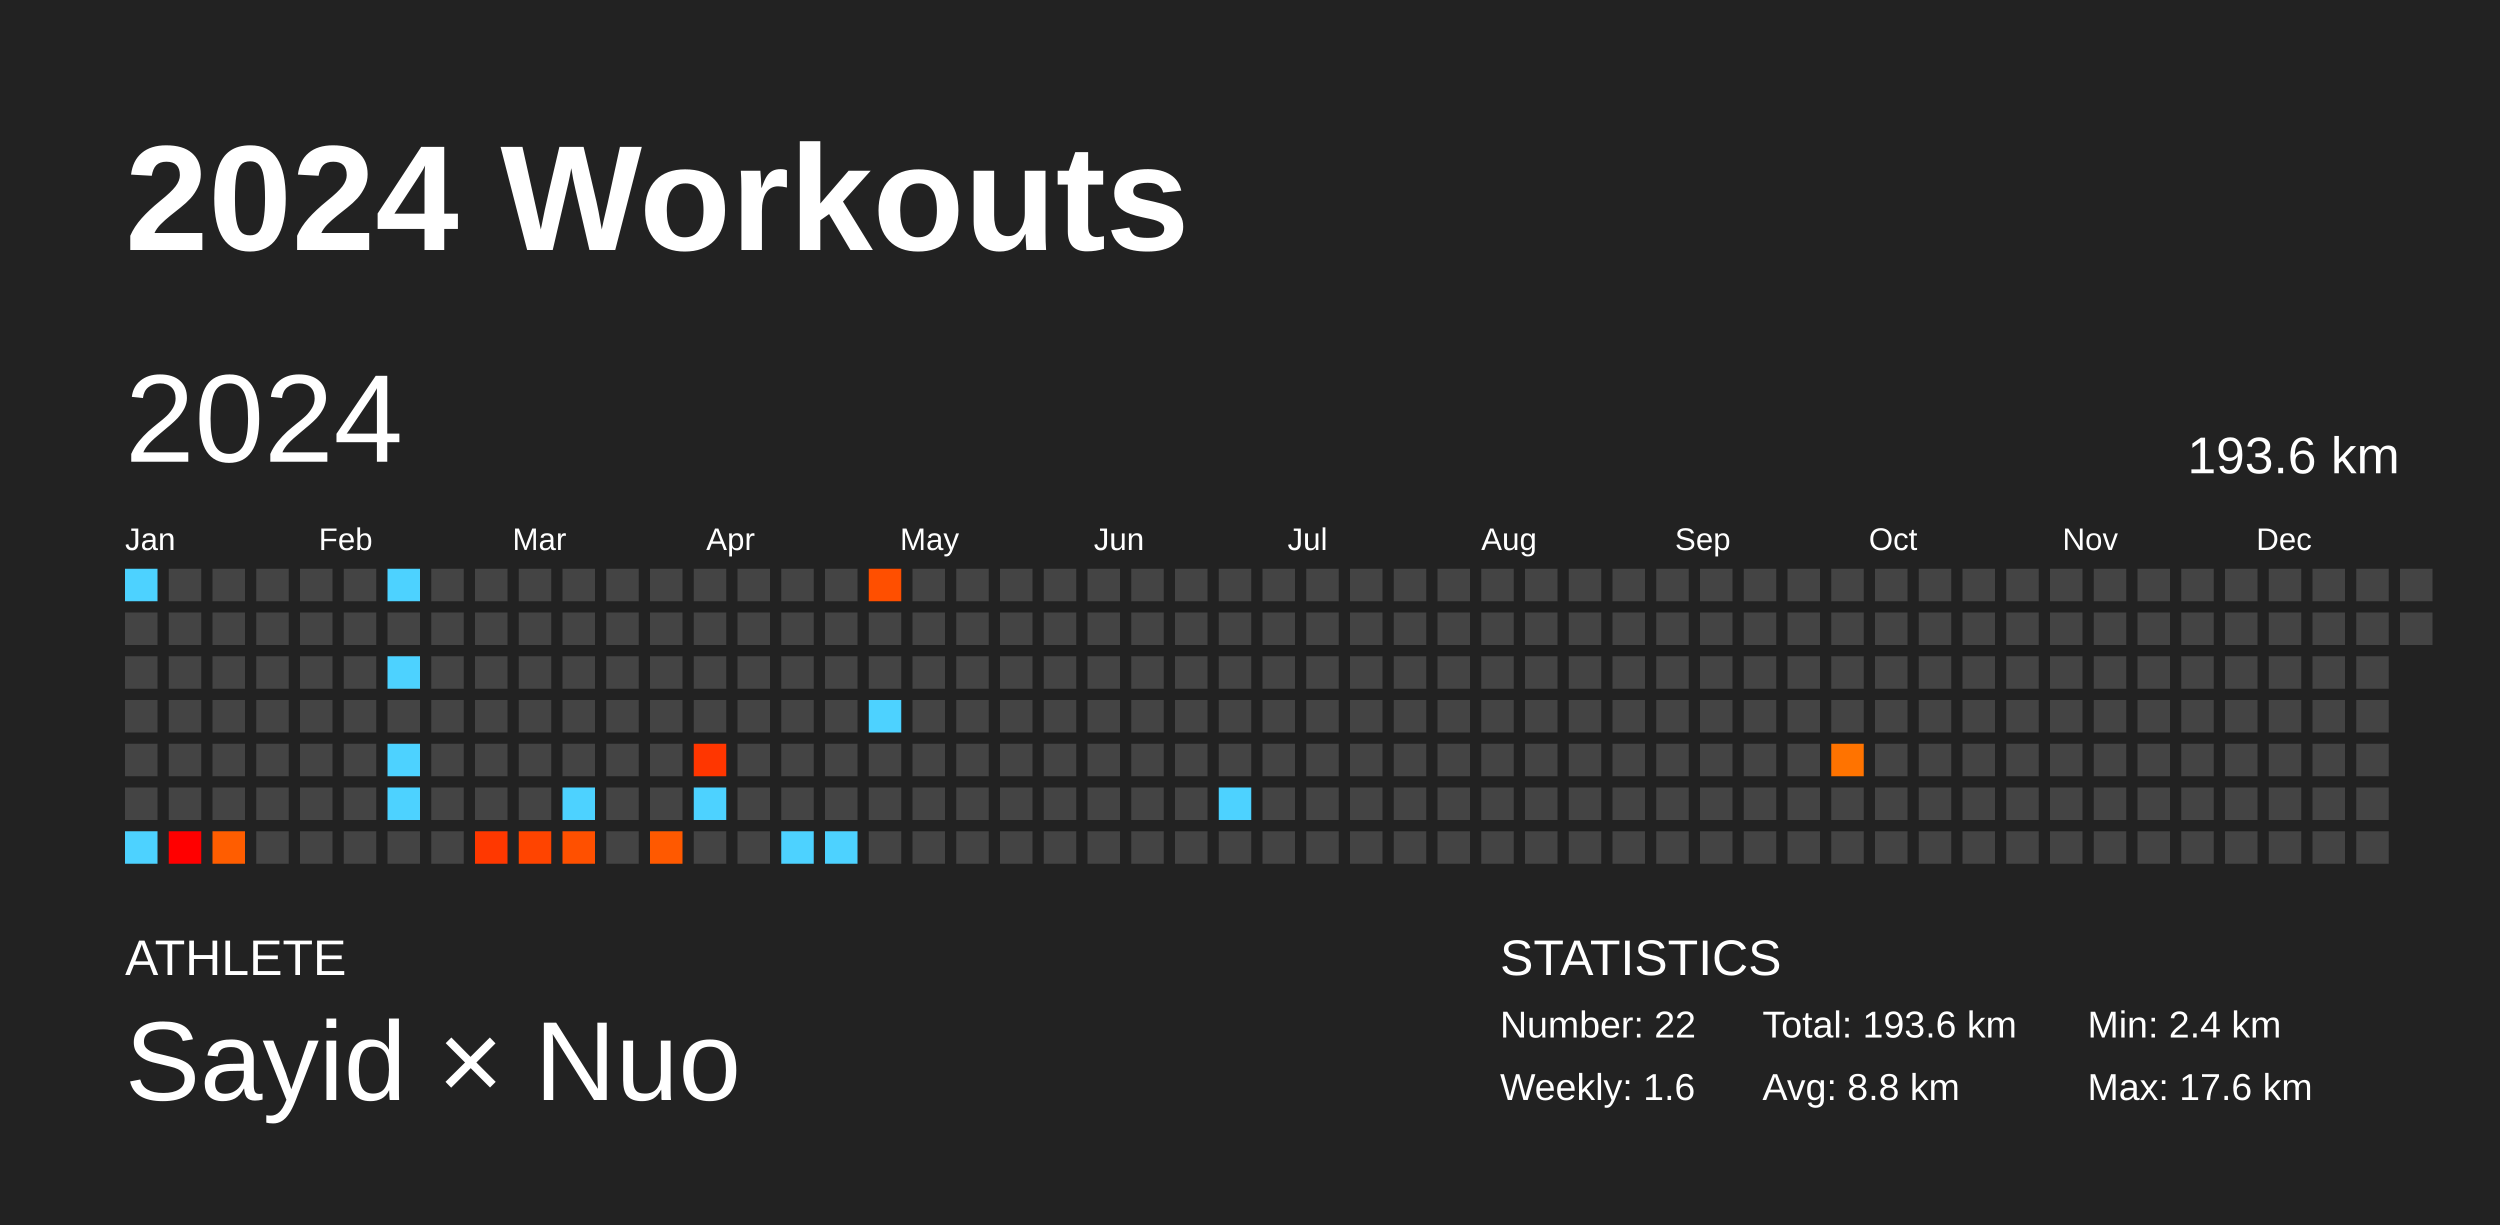
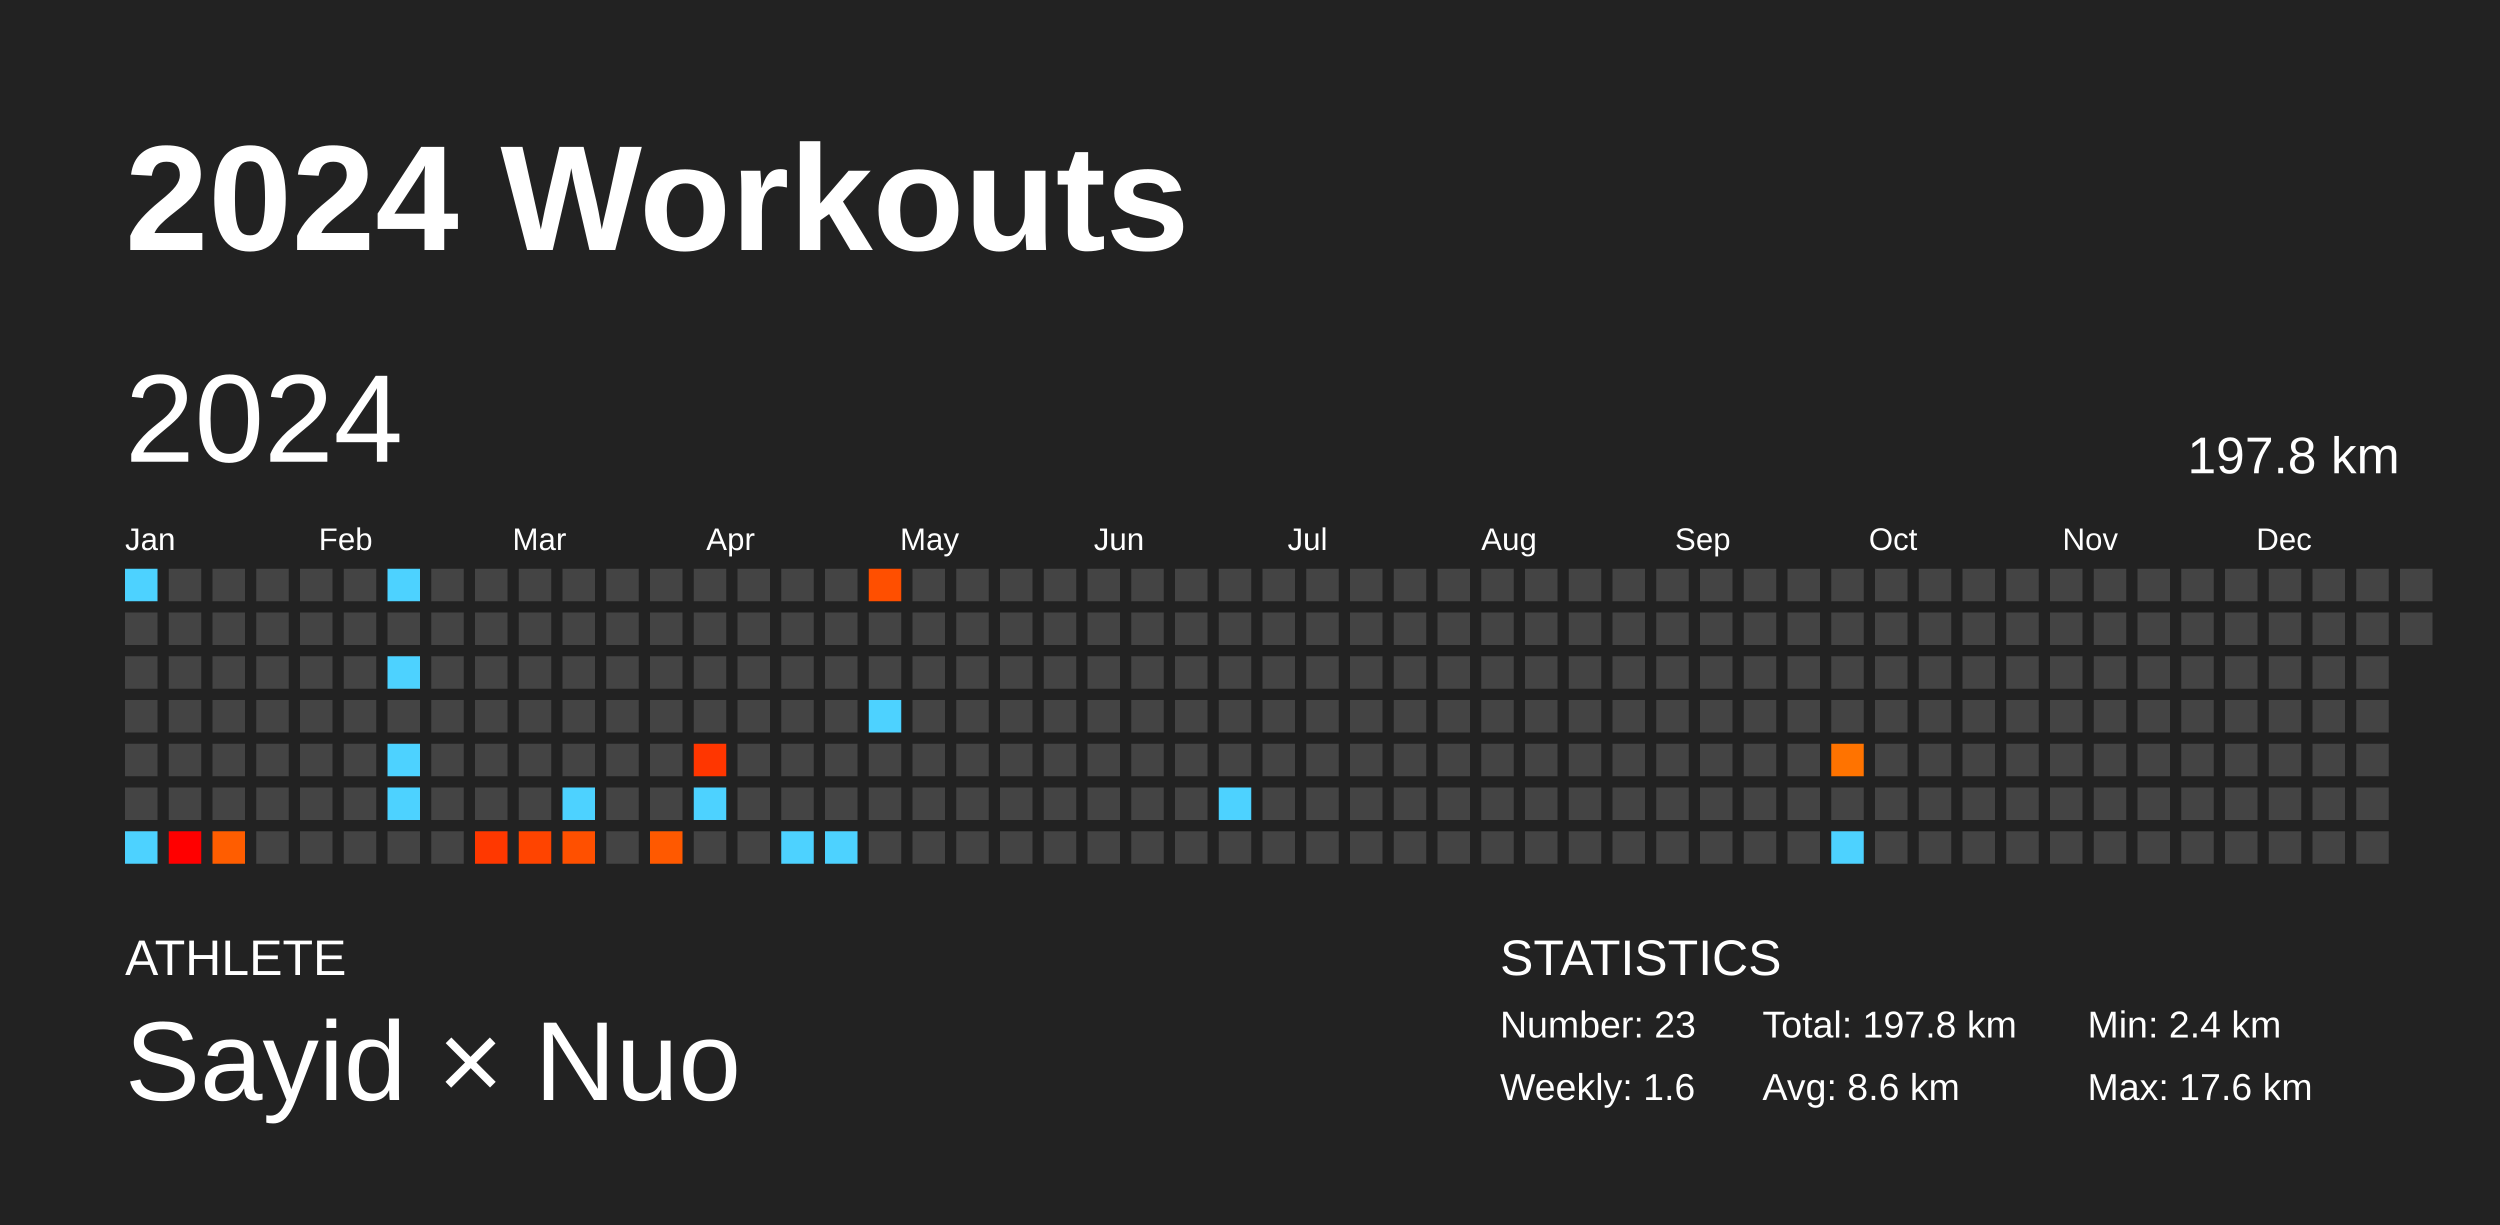
<svg xmlns="http://www.w3.org/2000/svg" baseProfile="full" height="98mm" version="1.1" viewBox="0,0,200,98" width="200mm">
  <defs />
  <rect fill="#222222" height="98" width="200" x="0" y="0" />
  <text fill="#FFFFFF" style="font-size:12px; font-family:Arial; font-weight:bold;" x="10" y="20">2024 Workouts</text>
  <text fill="#FFFFFF" style="font-size:4px; font-family:Arial" x="10" y="78">ATHLETE</text>
  <text fill="#FFFFFF" style="font-size:9px; font-family:Arial" x="10" y="88">Sayid × Nuo</text>
  <text fill="#FFFFFF" style="font-size:4px; font-family:Arial" x="120" y="78">STATISTICS</text>
-   <text fill="#FFFFFF" style="font-size:3px; font-family:Arial" x="120" y="83">Number: 22</text>
+   <text fill="#FFFFFF" style="font-size:3px; font-family:Arial" x="120" y="83">Number: 23</text>
  <text fill="#FFFFFF" style="font-size:3px; font-family:Arial" x="120" y="88">Weekly: 1.6</text>
-   <text fill="#FFFFFF" style="font-size:3px; font-family:Arial" x="141" y="83">Total: 193.6 km</text>
-   <text fill="#FFFFFF" style="font-size:3px; font-family:Arial" x="141" y="88">Avg: 8.8 km</text>
+   <text fill="#FFFFFF" style="font-size:3px; font-family:Arial" x="141" y="83">Total: 197.8 km</text>
+   <text fill="#FFFFFF" style="font-size:3px; font-family:Arial" x="141" y="88">Avg: 8.6 km</text>
  <text fill="#FFFFFF" style="font-size:3px; font-family:Arial" x="167" y="83">Min: 2.4 km</text>
  <text fill="#FFFFFF" style="font-size:3px; font-family:Arial" x="167" y="88">Max: 17.6 km</text>
  <text dominant-baseline="hanging" fill="#FFFFFF" style="font-size:10.0px; font-family:Arial;" x="10" y="30">2024</text>
-   <text dominant-baseline="hanging" fill="#FFFFFF" style="font-size:4.125px; font-family:Arial;" x="175" y="35">193.6 km</text>
+   <text dominant-baseline="hanging" fill="#FFFFFF" style="font-size:4.125px; font-family:Arial;" x="175" y="35">197.8 km</text>
  <text fill="#FFFFFF" style="font-size:2.5px; font-family:Arial" x="10.0" y="44">Jan</text>
  <text fill="#FFFFFF" style="font-size:2.5px; font-family:Arial" x="25.5" y="44">Feb</text>
  <text fill="#FFFFFF" style="font-size:2.5px; font-family:Arial" x="41.0" y="44">Mar</text>
  <text fill="#FFFFFF" style="font-size:2.5px; font-family:Arial" x="56.5" y="44">Apr</text>
  <text fill="#FFFFFF" style="font-size:2.5px; font-family:Arial" x="72.0" y="44">May</text>
  <text fill="#FFFFFF" style="font-size:2.5px; font-family:Arial" x="87.5" y="44">Jun</text>
  <text fill="#FFFFFF" style="font-size:2.5px; font-family:Arial" x="103.0" y="44">Jul</text>
  <text fill="#FFFFFF" style="font-size:2.5px; font-family:Arial" x="118.5" y="44">Aug</text>
  <text fill="#FFFFFF" style="font-size:2.5px; font-family:Arial" x="134.0" y="44">Sep</text>
  <text fill="#FFFFFF" style="font-size:2.5px; font-family:Arial" x="149.5" y="44">Oct</text>
  <text fill="#FFFFFF" style="font-size:2.5px; font-family:Arial" x="165.0" y="44">Nov</text>
  <text fill="#FFFFFF" style="font-size:2.5px; font-family:Arial" x="180.5" y="44">Dec</text>
  <rect fill="#4dd2ff" height="2.6" width="2.6" x="10.0" y="45.5" />
  <rect fill="#444444" height="2.6" width="2.6" x="10.0" y="49.0" />
  <rect fill="#444444" height="2.6" width="2.6" x="10.0" y="52.5" />
  <rect fill="#444444" height="2.6" width="2.6" x="10.0" y="56.0" />
  <rect fill="#444444" height="2.6" width="2.6" x="10.0" y="59.5" />
  <rect fill="#444444" height="2.6" width="2.6" x="10.0" y="63.0" />
  <rect fill="#4dd2ff" height="2.6" width="2.6" x="10.0" y="66.5" />
  <rect fill="#444444" height="2.6" width="2.6" x="13.5" y="45.5" />
  <rect fill="#444444" height="2.6" width="2.6" x="13.5" y="49.0" />
  <rect fill="#444444" height="2.6" width="2.6" x="13.5" y="52.5" />
  <rect fill="#444444" height="2.6" width="2.6" x="13.5" y="56.0" />
  <rect fill="#444444" height="2.6" width="2.6" x="13.5" y="59.5" />
  <rect fill="#444444" height="2.6" width="2.6" x="13.5" y="63.0" />
  <rect fill="#ff0000" height="2.6" width="2.6" x="13.5" y="66.5" />
  <rect fill="#444444" height="2.6" width="2.6" x="17.0" y="45.5" />
  <rect fill="#444444" height="2.6" width="2.6" x="17.0" y="49.0" />
  <rect fill="#444444" height="2.6" width="2.6" x="17.0" y="52.5" />
  <rect fill="#444444" height="2.6" width="2.6" x="17.0" y="56.0" />
  <rect fill="#444444" height="2.6" width="2.6" x="17.0" y="59.5" />
  <rect fill="#444444" height="2.6" width="2.6" x="17.0" y="63.0" />
  <rect fill="#ff5d00" height="2.6" width="2.6" x="17.0" y="66.5" />
  <rect fill="#444444" height="2.6" width="2.6" x="20.5" y="45.5" />
  <rect fill="#444444" height="2.6" width="2.6" x="20.5" y="49.0" />
  <rect fill="#444444" height="2.6" width="2.6" x="20.5" y="52.5" />
  <rect fill="#444444" height="2.6" width="2.6" x="20.5" y="56.0" />
  <rect fill="#444444" height="2.6" width="2.6" x="20.5" y="59.5" />
  <rect fill="#444444" height="2.6" width="2.6" x="20.5" y="63.0" />
  <rect fill="#444444" height="2.6" width="2.6" x="20.5" y="66.5" />
  <rect fill="#444444" height="2.6" width="2.6" x="24.0" y="45.5" />
  <rect fill="#444444" height="2.6" width="2.6" x="24.0" y="49.0" />
  <rect fill="#444444" height="2.6" width="2.6" x="24.0" y="52.5" />
  <rect fill="#444444" height="2.6" width="2.6" x="24.0" y="56.0" />
  <rect fill="#444444" height="2.6" width="2.6" x="24.0" y="59.5" />
  <rect fill="#444444" height="2.6" width="2.6" x="24.0" y="63.0" />
  <rect fill="#444444" height="2.6" width="2.6" x="24.0" y="66.5" />
  <rect fill="#444444" height="2.6" width="2.6" x="27.5" y="45.5" />
  <rect fill="#444444" height="2.6" width="2.6" x="27.5" y="49.0" />
  <rect fill="#444444" height="2.6" width="2.6" x="27.5" y="52.5" />
  <rect fill="#444444" height="2.6" width="2.6" x="27.5" y="56.0" />
  <rect fill="#444444" height="2.6" width="2.6" x="27.5" y="59.5" />
  <rect fill="#444444" height="2.6" width="2.6" x="27.5" y="63.0" />
  <rect fill="#444444" height="2.6" width="2.6" x="27.5" y="66.5" />
  <rect fill="#4dd2ff" height="2.6" width="2.6" x="31.0" y="45.5" />
  <rect fill="#444444" height="2.6" width="2.6" x="31.0" y="49.0" />
  <rect fill="#4dd2ff" height="2.6" width="2.6" x="31.0" y="52.5" />
  <rect fill="#444444" height="2.6" width="2.6" x="31.0" y="56.0" />
  <rect fill="#4dd2ff" height="2.6" width="2.6" x="31.0" y="59.5" />
  <rect fill="#4dd2ff" height="2.6" width="2.6" x="31.0" y="63.0" />
  <rect fill="#444444" height="2.6" width="2.6" x="31.0" y="66.5" />
  <rect fill="#444444" height="2.6" width="2.6" x="34.5" y="45.5" />
  <rect fill="#444444" height="2.6" width="2.6" x="34.5" y="49.0" />
  <rect fill="#444444" height="2.6" width="2.6" x="34.5" y="52.5" />
  <rect fill="#444444" height="2.6" width="2.6" x="34.5" y="56.0" />
  <rect fill="#444444" height="2.6" width="2.6" x="34.5" y="59.5" />
  <rect fill="#444444" height="2.6" width="2.6" x="34.5" y="63.0" />
  <rect fill="#444444" height="2.6" width="2.6" x="34.5" y="66.5" />
  <rect fill="#444444" height="2.6" width="2.6" x="38.0" y="45.5" />
  <rect fill="#444444" height="2.6" width="2.6" x="38.0" y="49.0" />
  <rect fill="#444444" height="2.6" width="2.6" x="38.0" y="52.5" />
  <rect fill="#444444" height="2.6" width="2.6" x="38.0" y="56.0" />
  <rect fill="#444444" height="2.6" width="2.6" x="38.0" y="59.5" />
  <rect fill="#444444" height="2.6" width="2.6" x="38.0" y="63.0" />
  <rect fill="#ff3800" height="2.6" width="2.6" x="38.0" y="66.5" />
  <rect fill="#444444" height="2.6" width="2.6" x="41.5" y="45.5" />
  <rect fill="#444444" height="2.6" width="2.6" x="41.5" y="49.0" />
  <rect fill="#444444" height="2.6" width="2.6" x="41.5" y="52.5" />
  <rect fill="#444444" height="2.6" width="2.6" x="41.5" y="56.0" />
  <rect fill="#444444" height="2.6" width="2.6" x="41.5" y="59.5" />
  <rect fill="#444444" height="2.6" width="2.6" x="41.5" y="63.0" />
  <rect fill="#ff4400" height="2.6" width="2.6" x="41.5" y="66.5" />
  <rect fill="#444444" height="2.6" width="2.6" x="45.0" y="45.5" />
  <rect fill="#444444" height="2.6" width="2.6" x="45.0" y="49.0" />
  <rect fill="#444444" height="2.6" width="2.6" x="45.0" y="52.5" />
  <rect fill="#444444" height="2.6" width="2.6" x="45.0" y="56.0" />
  <rect fill="#444444" height="2.6" width="2.6" x="45.0" y="59.5" />
  <rect fill="#4dd2ff" height="2.6" width="2.6" x="45.0" y="63.0" />
  <rect fill="#ff5000" height="2.6" width="2.6" x="45.0" y="66.5" />
  <rect fill="#444444" height="2.6" width="2.6" x="48.5" y="45.5" />
  <rect fill="#444444" height="2.6" width="2.6" x="48.5" y="49.0" />
  <rect fill="#444444" height="2.6" width="2.6" x="48.5" y="52.5" />
  <rect fill="#444444" height="2.6" width="2.6" x="48.5" y="56.0" />
  <rect fill="#444444" height="2.6" width="2.6" x="48.5" y="59.5" />
  <rect fill="#444444" height="2.6" width="2.6" x="48.5" y="63.0" />
  <rect fill="#444444" height="2.6" width="2.6" x="48.5" y="66.5" />
  <rect fill="#444444" height="2.6" width="2.6" x="52.0" y="45.5" />
  <rect fill="#444444" height="2.6" width="2.6" x="52.0" y="49.0" />
  <rect fill="#444444" height="2.6" width="2.6" x="52.0" y="52.5" />
  <rect fill="#444444" height="2.6" width="2.6" x="52.0" y="56.0" />
  <rect fill="#444444" height="2.6" width="2.6" x="52.0" y="59.5" />
  <rect fill="#444444" height="2.6" width="2.6" x="52.0" y="63.0" />
  <rect fill="#ff5900" height="2.6" width="2.6" x="52.0" y="66.5" />
  <rect fill="#444444" height="2.6" width="2.6" x="55.5" y="45.5" />
  <rect fill="#444444" height="2.6" width="2.6" x="55.5" y="49.0" />
  <rect fill="#444444" height="2.6" width="2.6" x="55.5" y="52.5" />
  <rect fill="#444444" height="2.6" width="2.6" x="55.5" y="56.0" />
  <rect fill="#ff3600" height="2.6" width="2.6" x="55.5" y="59.5" />
  <rect fill="#4dd2ff" height="2.6" width="2.6" x="55.5" y="63.0" />
  <rect fill="#444444" height="2.6" width="2.6" x="55.5" y="66.5" />
  <rect fill="#444444" height="2.6" width="2.6" x="59.0" y="45.5" />
  <rect fill="#444444" height="2.6" width="2.6" x="59.0" y="49.0" />
  <rect fill="#444444" height="2.6" width="2.6" x="59.0" y="52.5" />
  <rect fill="#444444" height="2.6" width="2.6" x="59.0" y="56.0" />
  <rect fill="#444444" height="2.6" width="2.6" x="59.0" y="59.5" />
  <rect fill="#444444" height="2.6" width="2.6" x="59.0" y="63.0" />
  <rect fill="#444444" height="2.6" width="2.6" x="59.0" y="66.5" />
  <rect fill="#444444" height="2.6" width="2.6" x="62.5" y="45.5" />
  <rect fill="#444444" height="2.6" width="2.6" x="62.5" y="49.0" />
  <rect fill="#444444" height="2.6" width="2.6" x="62.5" y="52.5" />
  <rect fill="#444444" height="2.6" width="2.6" x="62.5" y="56.0" />
  <rect fill="#444444" height="2.6" width="2.6" x="62.5" y="59.5" />
  <rect fill="#444444" height="2.6" width="2.6" x="62.5" y="63.0" />
  <rect fill="#4dd2ff" height="2.6" width="2.6" x="62.5" y="66.5" />
  <rect fill="#444444" height="2.6" width="2.6" x="66.0" y="45.5" />
  <rect fill="#444444" height="2.6" width="2.6" x="66.0" y="49.0" />
  <rect fill="#444444" height="2.6" width="2.6" x="66.0" y="52.5" />
  <rect fill="#444444" height="2.6" width="2.6" x="66.0" y="56.0" />
  <rect fill="#444444" height="2.6" width="2.6" x="66.0" y="59.5" />
  <rect fill="#444444" height="2.6" width="2.6" x="66.0" y="63.0" />
  <rect fill="#4dd2ff" height="2.6" width="2.6" x="66.0" y="66.5" />
  <rect fill="#ff4f00" height="2.6" width="2.6" x="69.5" y="45.5" />
  <rect fill="#444444" height="2.6" width="2.6" x="69.5" y="49.0" />
  <rect fill="#444444" height="2.6" width="2.6" x="69.5" y="52.5" />
  <rect fill="#4dd2ff" height="2.6" width="2.6" x="69.5" y="56.0" />
  <rect fill="#444444" height="2.6" width="2.6" x="69.5" y="59.5" />
  <rect fill="#444444" height="2.6" width="2.6" x="69.5" y="63.0" />
  <rect fill="#444444" height="2.6" width="2.6" x="69.5" y="66.5" />
  <rect fill="#444444" height="2.6" width="2.6" x="73.0" y="45.5" />
  <rect fill="#444444" height="2.6" width="2.6" x="73.0" y="49.0" />
  <rect fill="#444444" height="2.6" width="2.6" x="73.0" y="52.5" />
  <rect fill="#444444" height="2.6" width="2.6" x="73.0" y="56.0" />
  <rect fill="#444444" height="2.6" width="2.6" x="73.0" y="59.5" />
  <rect fill="#444444" height="2.6" width="2.6" x="73.0" y="63.0" />
  <rect fill="#444444" height="2.6" width="2.6" x="73.0" y="66.5" />
  <rect fill="#444444" height="2.6" width="2.6" x="76.5" y="45.5" />
  <rect fill="#444444" height="2.6" width="2.6" x="76.5" y="49.0" />
  <rect fill="#444444" height="2.6" width="2.6" x="76.5" y="52.5" />
  <rect fill="#444444" height="2.6" width="2.6" x="76.5" y="56.0" />
  <rect fill="#444444" height="2.6" width="2.6" x="76.5" y="59.5" />
  <rect fill="#444444" height="2.6" width="2.6" x="76.5" y="63.0" />
  <rect fill="#444444" height="2.6" width="2.6" x="76.5" y="66.5" />
  <rect fill="#444444" height="2.6" width="2.6" x="80.0" y="45.5" />
  <rect fill="#444444" height="2.6" width="2.6" x="80.0" y="49.0" />
  <rect fill="#444444" height="2.6" width="2.6" x="80.0" y="52.5" />
  <rect fill="#444444" height="2.6" width="2.6" x="80.0" y="56.0" />
  <rect fill="#444444" height="2.6" width="2.6" x="80.0" y="59.5" />
  <rect fill="#444444" height="2.6" width="2.6" x="80.0" y="63.0" />
  <rect fill="#444444" height="2.6" width="2.6" x="80.0" y="66.5" />
  <rect fill="#444444" height="2.6" width="2.6" x="83.5" y="45.5" />
  <rect fill="#444444" height="2.6" width="2.6" x="83.5" y="49.0" />
  <rect fill="#444444" height="2.6" width="2.6" x="83.5" y="52.5" />
  <rect fill="#444444" height="2.6" width="2.6" x="83.5" y="56.0" />
  <rect fill="#444444" height="2.6" width="2.6" x="83.5" y="59.5" />
  <rect fill="#444444" height="2.6" width="2.6" x="83.5" y="63.0" />
  <rect fill="#444444" height="2.6" width="2.6" x="83.5" y="66.5" />
  <rect fill="#444444" height="2.6" width="2.6" x="87.0" y="45.5" />
  <rect fill="#444444" height="2.6" width="2.6" x="87.0" y="49.0" />
  <rect fill="#444444" height="2.6" width="2.6" x="87.0" y="52.5" />
  <rect fill="#444444" height="2.6" width="2.6" x="87.0" y="56.0" />
  <rect fill="#444444" height="2.6" width="2.6" x="87.0" y="59.5" />
  <rect fill="#444444" height="2.6" width="2.6" x="87.0" y="63.0" />
  <rect fill="#444444" height="2.6" width="2.6" x="87.0" y="66.5" />
  <rect fill="#444444" height="2.6" width="2.6" x="90.5" y="45.5" />
  <rect fill="#444444" height="2.6" width="2.6" x="90.5" y="49.0" />
  <rect fill="#444444" height="2.6" width="2.6" x="90.5" y="52.5" />
  <rect fill="#444444" height="2.6" width="2.6" x="90.5" y="56.0" />
  <rect fill="#444444" height="2.6" width="2.6" x="90.5" y="59.5" />
  <rect fill="#444444" height="2.6" width="2.6" x="90.5" y="63.0" />
  <rect fill="#444444" height="2.6" width="2.6" x="90.5" y="66.5" />
  <rect fill="#444444" height="2.6" width="2.6" x="94.0" y="45.5" />
  <rect fill="#444444" height="2.6" width="2.6" x="94.0" y="49.0" />
  <rect fill="#444444" height="2.6" width="2.6" x="94.0" y="52.5" />
  <rect fill="#444444" height="2.6" width="2.6" x="94.0" y="56.0" />
  <rect fill="#444444" height="2.6" width="2.6" x="94.0" y="59.5" />
  <rect fill="#444444" height="2.6" width="2.6" x="94.0" y="63.0" />
  <rect fill="#444444" height="2.6" width="2.6" x="94.0" y="66.5" />
  <rect fill="#444444" height="2.6" width="2.6" x="97.5" y="45.5" />
  <rect fill="#444444" height="2.6" width="2.6" x="97.5" y="49.0" />
  <rect fill="#444444" height="2.6" width="2.6" x="97.5" y="52.5" />
  <rect fill="#444444" height="2.6" width="2.6" x="97.5" y="56.0" />
  <rect fill="#444444" height="2.6" width="2.6" x="97.5" y="59.5" />
  <rect fill="#4dd2ff" height="2.6" width="2.6" x="97.5" y="63.0" />
  <rect fill="#444444" height="2.6" width="2.6" x="97.5" y="66.5" />
  <rect fill="#444444" height="2.6" width="2.6" x="101.0" y="45.5" />
  <rect fill="#444444" height="2.6" width="2.6" x="101.0" y="49.0" />
  <rect fill="#444444" height="2.6" width="2.6" x="101.0" y="52.5" />
  <rect fill="#444444" height="2.6" width="2.6" x="101.0" y="56.0" />
  <rect fill="#444444" height="2.6" width="2.6" x="101.0" y="59.5" />
  <rect fill="#444444" height="2.6" width="2.6" x="101.0" y="63.0" />
  <rect fill="#444444" height="2.6" width="2.6" x="101.0" y="66.5" />
  <rect fill="#444444" height="2.6" width="2.6" x="104.5" y="45.5" />
  <rect fill="#444444" height="2.6" width="2.6" x="104.5" y="49.0" />
  <rect fill="#444444" height="2.6" width="2.6" x="104.5" y="52.5" />
  <rect fill="#444444" height="2.6" width="2.6" x="104.5" y="56.0" />
  <rect fill="#444444" height="2.6" width="2.6" x="104.5" y="59.5" />
  <rect fill="#444444" height="2.6" width="2.6" x="104.5" y="63.0" />
  <rect fill="#444444" height="2.6" width="2.6" x="104.5" y="66.5" />
  <rect fill="#444444" height="2.6" width="2.6" x="108.0" y="45.5" />
  <rect fill="#444444" height="2.6" width="2.6" x="108.0" y="49.0" />
  <rect fill="#444444" height="2.6" width="2.6" x="108.0" y="52.5" />
  <rect fill="#444444" height="2.6" width="2.6" x="108.0" y="56.0" />
  <rect fill="#444444" height="2.6" width="2.6" x="108.0" y="59.5" />
  <rect fill="#444444" height="2.6" width="2.6" x="108.0" y="63.0" />
  <rect fill="#444444" height="2.6" width="2.6" x="108.0" y="66.5" />
  <rect fill="#444444" height="2.6" width="2.6" x="111.5" y="45.5" />
  <rect fill="#444444" height="2.6" width="2.6" x="111.5" y="49.0" />
  <rect fill="#444444" height="2.6" width="2.6" x="111.5" y="52.5" />
  <rect fill="#444444" height="2.6" width="2.6" x="111.5" y="56.0" />
  <rect fill="#444444" height="2.6" width="2.6" x="111.5" y="59.5" />
  <rect fill="#444444" height="2.6" width="2.6" x="111.5" y="63.0" />
  <rect fill="#444444" height="2.6" width="2.6" x="111.5" y="66.5" />
  <rect fill="#444444" height="2.6" width="2.6" x="115.0" y="45.5" />
  <rect fill="#444444" height="2.6" width="2.6" x="115.0" y="49.0" />
  <rect fill="#444444" height="2.6" width="2.6" x="115.0" y="52.5" />
  <rect fill="#444444" height="2.6" width="2.6" x="115.0" y="56.0" />
  <rect fill="#444444" height="2.6" width="2.6" x="115.0" y="59.5" />
  <rect fill="#444444" height="2.6" width="2.6" x="115.0" y="63.0" />
  <rect fill="#444444" height="2.6" width="2.6" x="115.0" y="66.5" />
  <rect fill="#444444" height="2.6" width="2.6" x="118.5" y="45.5" />
  <rect fill="#444444" height="2.6" width="2.6" x="118.5" y="49.0" />
  <rect fill="#444444" height="2.6" width="2.6" x="118.5" y="52.5" />
  <rect fill="#444444" height="2.6" width="2.6" x="118.5" y="56.0" />
  <rect fill="#444444" height="2.6" width="2.6" x="118.5" y="59.5" />
  <rect fill="#444444" height="2.6" width="2.6" x="118.5" y="63.0" />
  <rect fill="#444444" height="2.6" width="2.6" x="118.5" y="66.5" />
  <rect fill="#444444" height="2.6" width="2.6" x="122.0" y="45.5" />
  <rect fill="#444444" height="2.6" width="2.6" x="122.0" y="49.0" />
  <rect fill="#444444" height="2.6" width="2.6" x="122.0" y="52.5" />
  <rect fill="#444444" height="2.6" width="2.6" x="122.0" y="56.0" />
  <rect fill="#444444" height="2.6" width="2.6" x="122.0" y="59.5" />
  <rect fill="#444444" height="2.6" width="2.6" x="122.0" y="63.0" />
  <rect fill="#444444" height="2.6" width="2.6" x="122.0" y="66.5" />
  <rect fill="#444444" height="2.6" width="2.6" x="125.5" y="45.5" />
  <rect fill="#444444" height="2.6" width="2.6" x="125.5" y="49.0" />
  <rect fill="#444444" height="2.6" width="2.6" x="125.5" y="52.5" />
  <rect fill="#444444" height="2.6" width="2.6" x="125.5" y="56.0" />
  <rect fill="#444444" height="2.6" width="2.6" x="125.5" y="59.5" />
  <rect fill="#444444" height="2.6" width="2.6" x="125.5" y="63.0" />
  <rect fill="#444444" height="2.6" width="2.6" x="125.5" y="66.5" />
  <rect fill="#444444" height="2.6" width="2.6" x="129.0" y="45.5" />
  <rect fill="#444444" height="2.6" width="2.6" x="129.0" y="49.0" />
  <rect fill="#444444" height="2.6" width="2.6" x="129.0" y="52.5" />
  <rect fill="#444444" height="2.6" width="2.6" x="129.0" y="56.0" />
  <rect fill="#444444" height="2.6" width="2.6" x="129.0" y="59.5" />
  <rect fill="#444444" height="2.6" width="2.6" x="129.0" y="63.0" />
  <rect fill="#444444" height="2.6" width="2.6" x="129.0" y="66.5" />
  <rect fill="#444444" height="2.6" width="2.6" x="132.5" y="45.5" />
  <rect fill="#444444" height="2.6" width="2.6" x="132.5" y="49.0" />
  <rect fill="#444444" height="2.6" width="2.6" x="132.5" y="52.5" />
  <rect fill="#444444" height="2.6" width="2.6" x="132.5" y="56.0" />
  <rect fill="#444444" height="2.6" width="2.6" x="132.5" y="59.5" />
  <rect fill="#444444" height="2.6" width="2.6" x="132.5" y="63.0" />
  <rect fill="#444444" height="2.6" width="2.6" x="132.5" y="66.5" />
  <rect fill="#444444" height="2.6" width="2.6" x="136.0" y="45.5" />
  <rect fill="#444444" height="2.6" width="2.6" x="136.0" y="49.0" />
  <rect fill="#444444" height="2.6" width="2.6" x="136.0" y="52.5" />
  <rect fill="#444444" height="2.6" width="2.6" x="136.0" y="56.0" />
  <rect fill="#444444" height="2.6" width="2.6" x="136.0" y="59.5" />
  <rect fill="#444444" height="2.6" width="2.6" x="136.0" y="63.0" />
  <rect fill="#444444" height="2.6" width="2.6" x="136.0" y="66.5" />
  <rect fill="#444444" height="2.6" width="2.6" x="139.5" y="45.5" />
  <rect fill="#444444" height="2.6" width="2.6" x="139.5" y="49.0" />
  <rect fill="#444444" height="2.6" width="2.6" x="139.5" y="52.5" />
  <rect fill="#444444" height="2.6" width="2.6" x="139.5" y="56.0" />
  <rect fill="#444444" height="2.6" width="2.6" x="139.5" y="59.5" />
  <rect fill="#444444" height="2.6" width="2.6" x="139.5" y="63.0" />
  <rect fill="#444444" height="2.6" width="2.6" x="139.5" y="66.5" />
  <rect fill="#444444" height="2.6" width="2.6" x="143.0" y="45.5" />
  <rect fill="#444444" height="2.6" width="2.6" x="143.0" y="49.0" />
  <rect fill="#444444" height="2.6" width="2.6" x="143.0" y="52.5" />
  <rect fill="#444444" height="2.6" width="2.6" x="143.0" y="56.0" />
  <rect fill="#444444" height="2.6" width="2.6" x="143.0" y="59.5" />
  <rect fill="#444444" height="2.6" width="2.6" x="143.0" y="63.0" />
  <rect fill="#444444" height="2.6" width="2.6" x="143.0" y="66.5" />
  <rect fill="#444444" height="2.6" width="2.6" x="146.5" y="45.5" />
  <rect fill="#444444" height="2.6" width="2.6" x="146.5" y="49.0" />
  <rect fill="#444444" height="2.6" width="2.6" x="146.5" y="52.5" />
  <rect fill="#444444" height="2.6" width="2.6" x="146.5" y="56.0" />
  <rect fill="#ff7300" height="2.6" width="2.6" x="146.5" y="59.5" />
  <rect fill="#444444" height="2.6" width="2.6" x="146.5" y="63.0" />
-   <rect fill="#444444" height="2.6" width="2.6" x="146.5" y="66.5" />
+   <rect fill="#4dd2ff" height="2.6" width="2.6" x="146.5" y="66.5" />
  <rect fill="#444444" height="2.6" width="2.6" x="150.0" y="45.5" />
  <rect fill="#444444" height="2.6" width="2.6" x="150.0" y="49.0" />
  <rect fill="#444444" height="2.6" width="2.6" x="150.0" y="52.5" />
  <rect fill="#444444" height="2.6" width="2.6" x="150.0" y="56.0" />
  <rect fill="#444444" height="2.6" width="2.6" x="150.0" y="59.5" />
  <rect fill="#444444" height="2.6" width="2.6" x="150.0" y="63.0" />
  <rect fill="#444444" height="2.6" width="2.6" x="150.0" y="66.5" />
  <rect fill="#444444" height="2.6" width="2.6" x="153.5" y="45.5" />
  <rect fill="#444444" height="2.6" width="2.6" x="153.5" y="49.0" />
  <rect fill="#444444" height="2.6" width="2.6" x="153.5" y="52.5" />
  <rect fill="#444444" height="2.6" width="2.6" x="153.5" y="56.0" />
  <rect fill="#444444" height="2.6" width="2.6" x="153.5" y="59.5" />
  <rect fill="#444444" height="2.6" width="2.6" x="153.5" y="63.0" />
  <rect fill="#444444" height="2.6" width="2.6" x="153.5" y="66.5" />
  <rect fill="#444444" height="2.6" width="2.6" x="157.0" y="45.5" />
  <rect fill="#444444" height="2.6" width="2.6" x="157.0" y="49.0" />
  <rect fill="#444444" height="2.6" width="2.6" x="157.0" y="52.5" />
  <rect fill="#444444" height="2.6" width="2.6" x="157.0" y="56.0" />
  <rect fill="#444444" height="2.6" width="2.6" x="157.0" y="59.5" />
  <rect fill="#444444" height="2.6" width="2.6" x="157.0" y="63.0" />
  <rect fill="#444444" height="2.6" width="2.6" x="157.0" y="66.5" />
  <rect fill="#444444" height="2.6" width="2.6" x="160.5" y="45.5" />
  <rect fill="#444444" height="2.6" width="2.6" x="160.5" y="49.0" />
  <rect fill="#444444" height="2.6" width="2.6" x="160.5" y="52.5" />
  <rect fill="#444444" height="2.6" width="2.6" x="160.5" y="56.0" />
  <rect fill="#444444" height="2.6" width="2.6" x="160.5" y="59.5" />
  <rect fill="#444444" height="2.6" width="2.6" x="160.5" y="63.0" />
  <rect fill="#444444" height="2.6" width="2.6" x="160.5" y="66.5" />
  <rect fill="#444444" height="2.6" width="2.6" x="164.0" y="45.5" />
  <rect fill="#444444" height="2.6" width="2.6" x="164.0" y="49.0" />
  <rect fill="#444444" height="2.6" width="2.6" x="164.0" y="52.5" />
  <rect fill="#444444" height="2.6" width="2.6" x="164.0" y="56.0" />
  <rect fill="#444444" height="2.6" width="2.6" x="164.0" y="59.5" />
  <rect fill="#444444" height="2.6" width="2.6" x="164.0" y="63.0" />
  <rect fill="#444444" height="2.6" width="2.6" x="164.0" y="66.5" />
  <rect fill="#444444" height="2.6" width="2.6" x="167.5" y="45.5" />
  <rect fill="#444444" height="2.6" width="2.6" x="167.5" y="49.0" />
  <rect fill="#444444" height="2.6" width="2.6" x="167.5" y="52.5" />
  <rect fill="#444444" height="2.6" width="2.6" x="167.5" y="56.0" />
  <rect fill="#444444" height="2.6" width="2.6" x="167.5" y="59.5" />
  <rect fill="#444444" height="2.6" width="2.6" x="167.5" y="63.0" />
  <rect fill="#444444" height="2.6" width="2.6" x="167.5" y="66.5" />
  <rect fill="#444444" height="2.6" width="2.6" x="171.0" y="45.5" />
  <rect fill="#444444" height="2.6" width="2.6" x="171.0" y="49.0" />
  <rect fill="#444444" height="2.6" width="2.6" x="171.0" y="52.5" />
  <rect fill="#444444" height="2.6" width="2.6" x="171.0" y="56.0" />
  <rect fill="#444444" height="2.6" width="2.6" x="171.0" y="59.5" />
  <rect fill="#444444" height="2.6" width="2.6" x="171.0" y="63.0" />
  <rect fill="#444444" height="2.6" width="2.6" x="171.0" y="66.5" />
  <rect fill="#444444" height="2.6" width="2.6" x="174.5" y="45.5" />
  <rect fill="#444444" height="2.6" width="2.6" x="174.5" y="49.0" />
  <rect fill="#444444" height="2.6" width="2.6" x="174.5" y="52.5" />
  <rect fill="#444444" height="2.6" width="2.6" x="174.5" y="56.0" />
  <rect fill="#444444" height="2.6" width="2.6" x="174.5" y="59.5" />
  <rect fill="#444444" height="2.6" width="2.6" x="174.5" y="63.0" />
  <rect fill="#444444" height="2.6" width="2.6" x="174.5" y="66.5" />
  <rect fill="#444444" height="2.6" width="2.6" x="178.0" y="45.5" />
  <rect fill="#444444" height="2.6" width="2.6" x="178.0" y="49.0" />
  <rect fill="#444444" height="2.6" width="2.6" x="178.0" y="52.5" />
  <rect fill="#444444" height="2.6" width="2.6" x="178.0" y="56.0" />
  <rect fill="#444444" height="2.6" width="2.6" x="178.0" y="59.5" />
  <rect fill="#444444" height="2.6" width="2.6" x="178.0" y="63.0" />
  <rect fill="#444444" height="2.6" width="2.6" x="178.0" y="66.5" />
  <rect fill="#444444" height="2.6" width="2.6" x="181.5" y="45.5" />
  <rect fill="#444444" height="2.6" width="2.6" x="181.5" y="49.0" />
  <rect fill="#444444" height="2.6" width="2.6" x="181.5" y="52.5" />
  <rect fill="#444444" height="2.6" width="2.6" x="181.5" y="56.0" />
  <rect fill="#444444" height="2.6" width="2.6" x="181.5" y="59.5" />
  <rect fill="#444444" height="2.6" width="2.6" x="181.5" y="63.0" />
  <rect fill="#444444" height="2.6" width="2.6" x="181.5" y="66.5" />
  <rect fill="#444444" height="2.6" width="2.6" x="185.0" y="45.5" />
  <rect fill="#444444" height="2.6" width="2.6" x="185.0" y="49.0" />
  <rect fill="#444444" height="2.6" width="2.6" x="185.0" y="52.5" />
  <rect fill="#444444" height="2.6" width="2.6" x="185.0" y="56.0" />
  <rect fill="#444444" height="2.6" width="2.6" x="185.0" y="59.5" />
  <rect fill="#444444" height="2.6" width="2.6" x="185.0" y="63.0" />
  <rect fill="#444444" height="2.6" width="2.6" x="185.0" y="66.5" />
  <rect fill="#444444" height="2.6" width="2.6" x="188.5" y="45.5" />
  <rect fill="#444444" height="2.6" width="2.6" x="188.5" y="49.0" />
  <rect fill="#444444" height="2.6" width="2.6" x="188.5" y="52.5" />
  <rect fill="#444444" height="2.6" width="2.6" x="188.5" y="56.0" />
  <rect fill="#444444" height="2.6" width="2.6" x="188.5" y="59.5" />
  <rect fill="#444444" height="2.6" width="2.6" x="188.5" y="63.0" />
  <rect fill="#444444" height="2.6" width="2.6" x="188.5" y="66.5" />
  <rect fill="#444444" height="2.6" width="2.6" x="192.0" y="45.5" />
  <rect fill="#444444" height="2.6" width="2.6" x="192.0" y="49.0" />
</svg>
